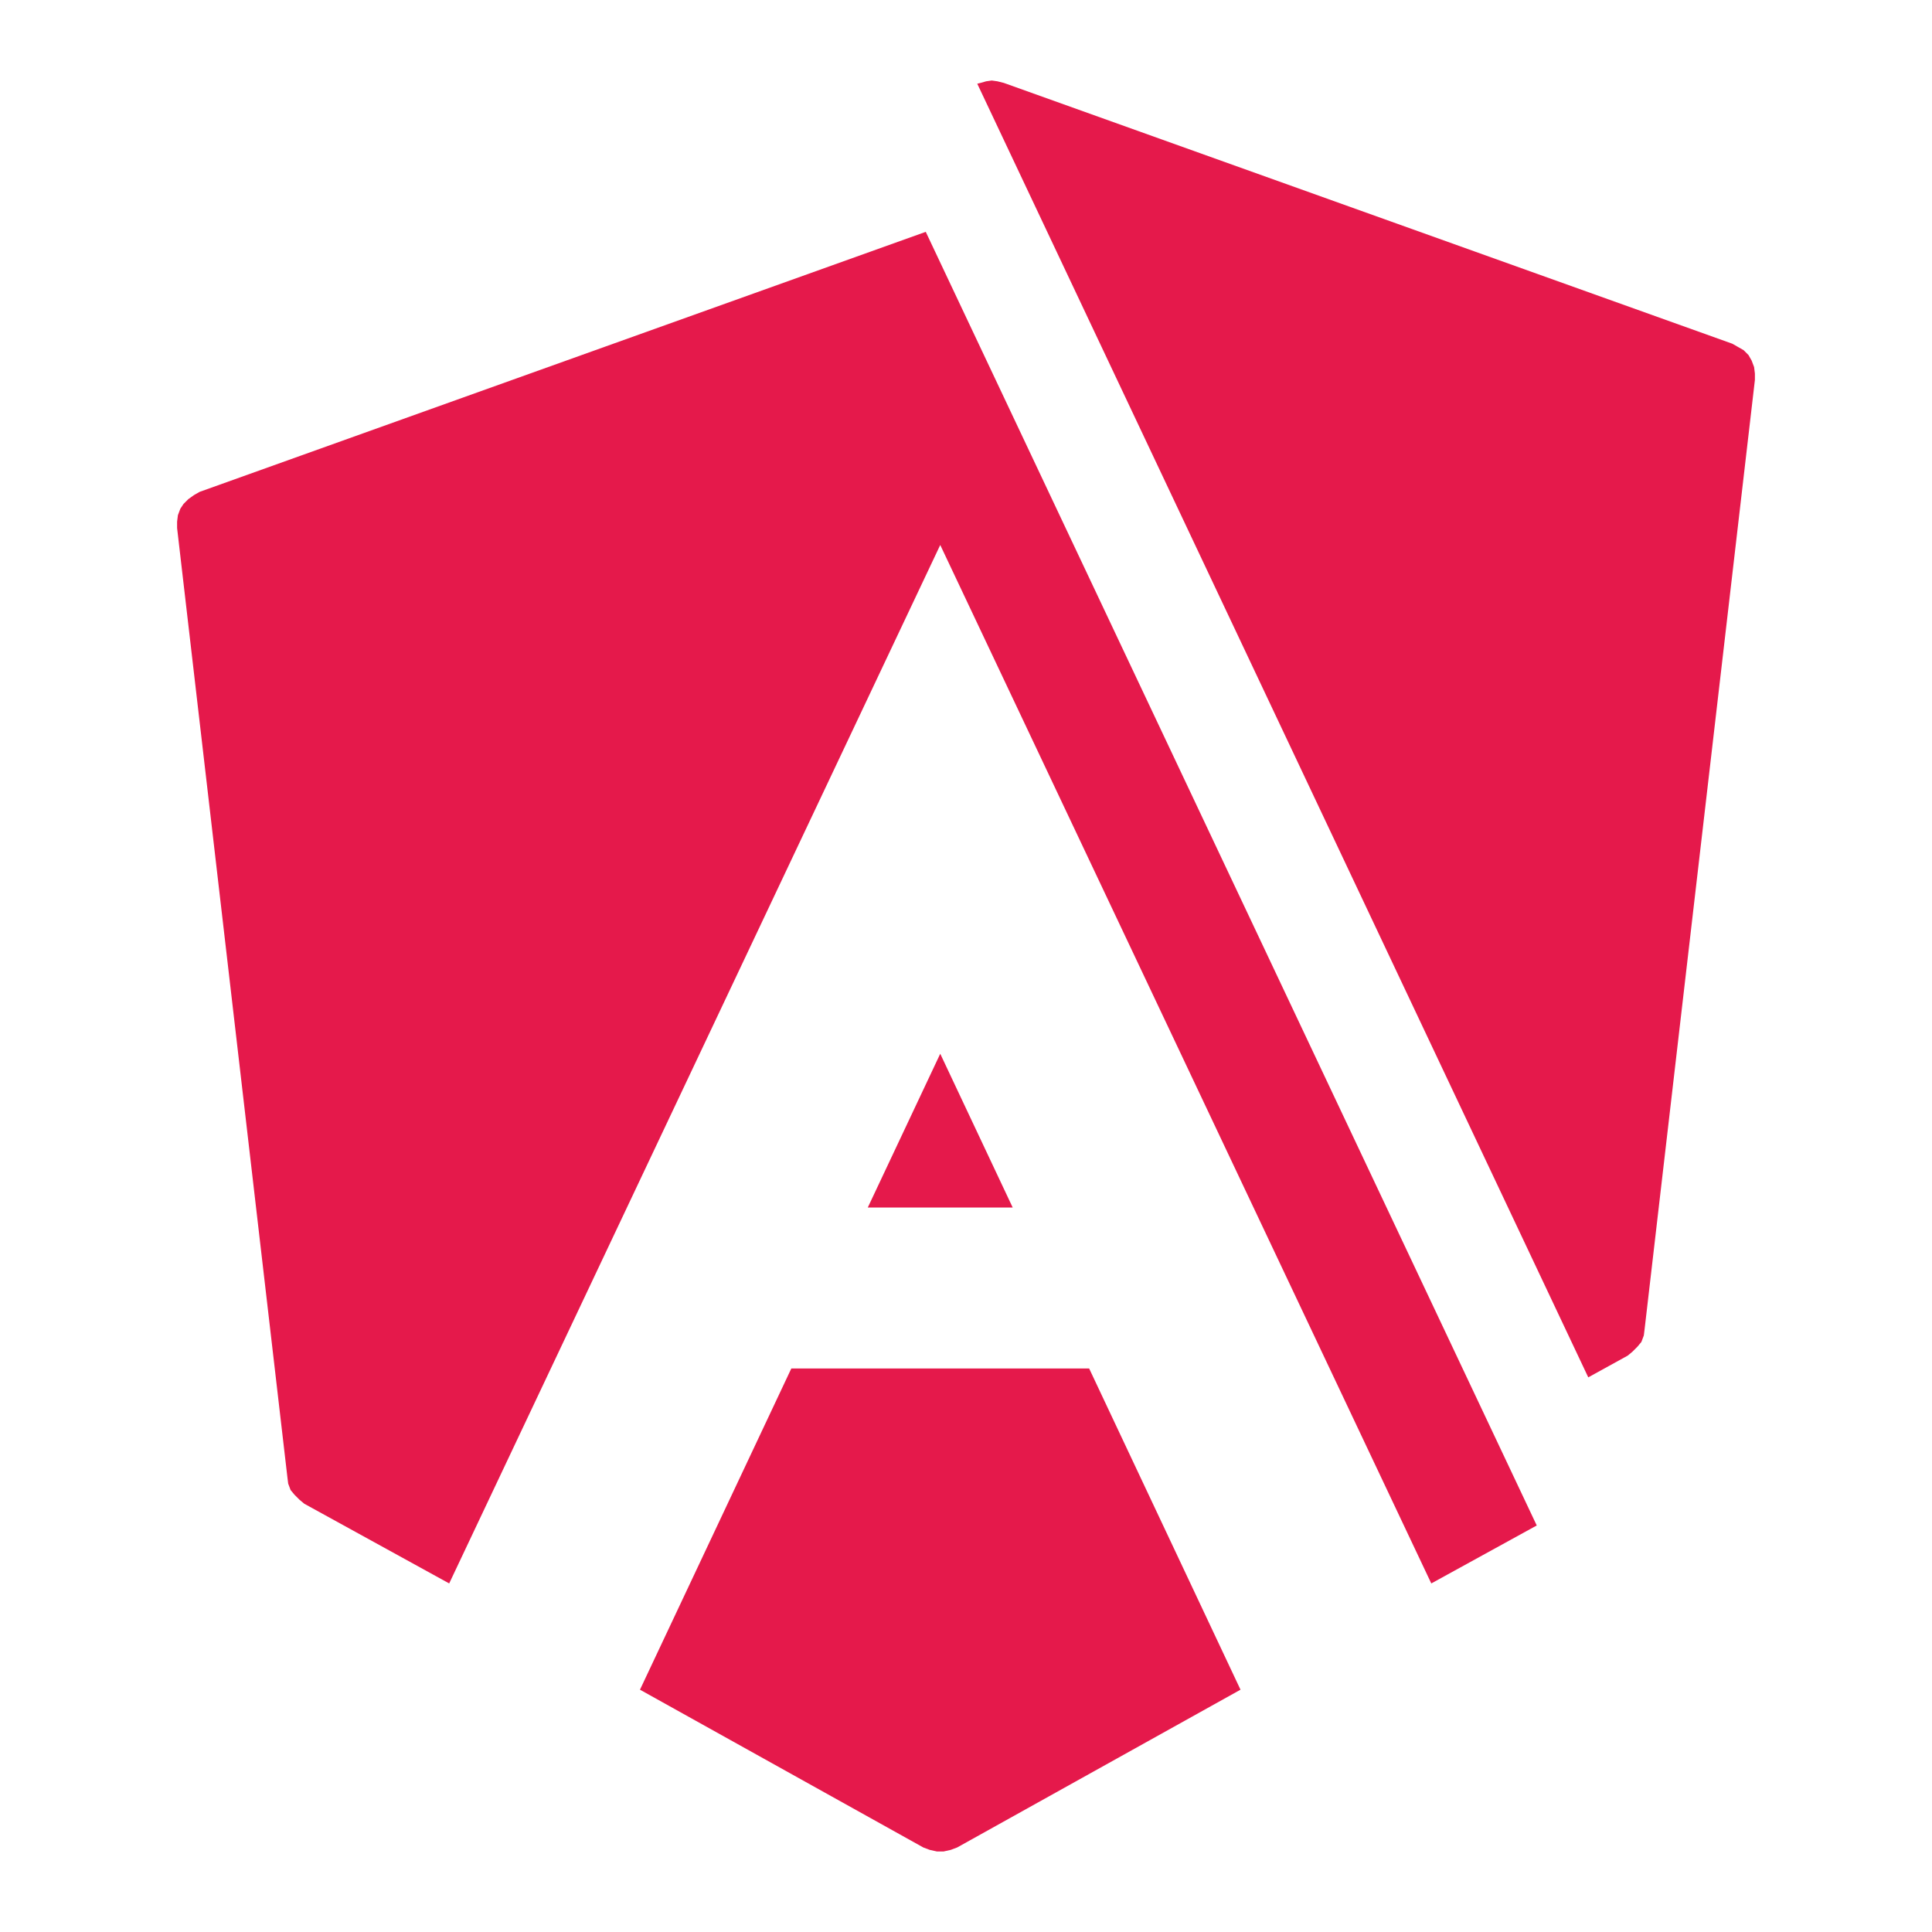
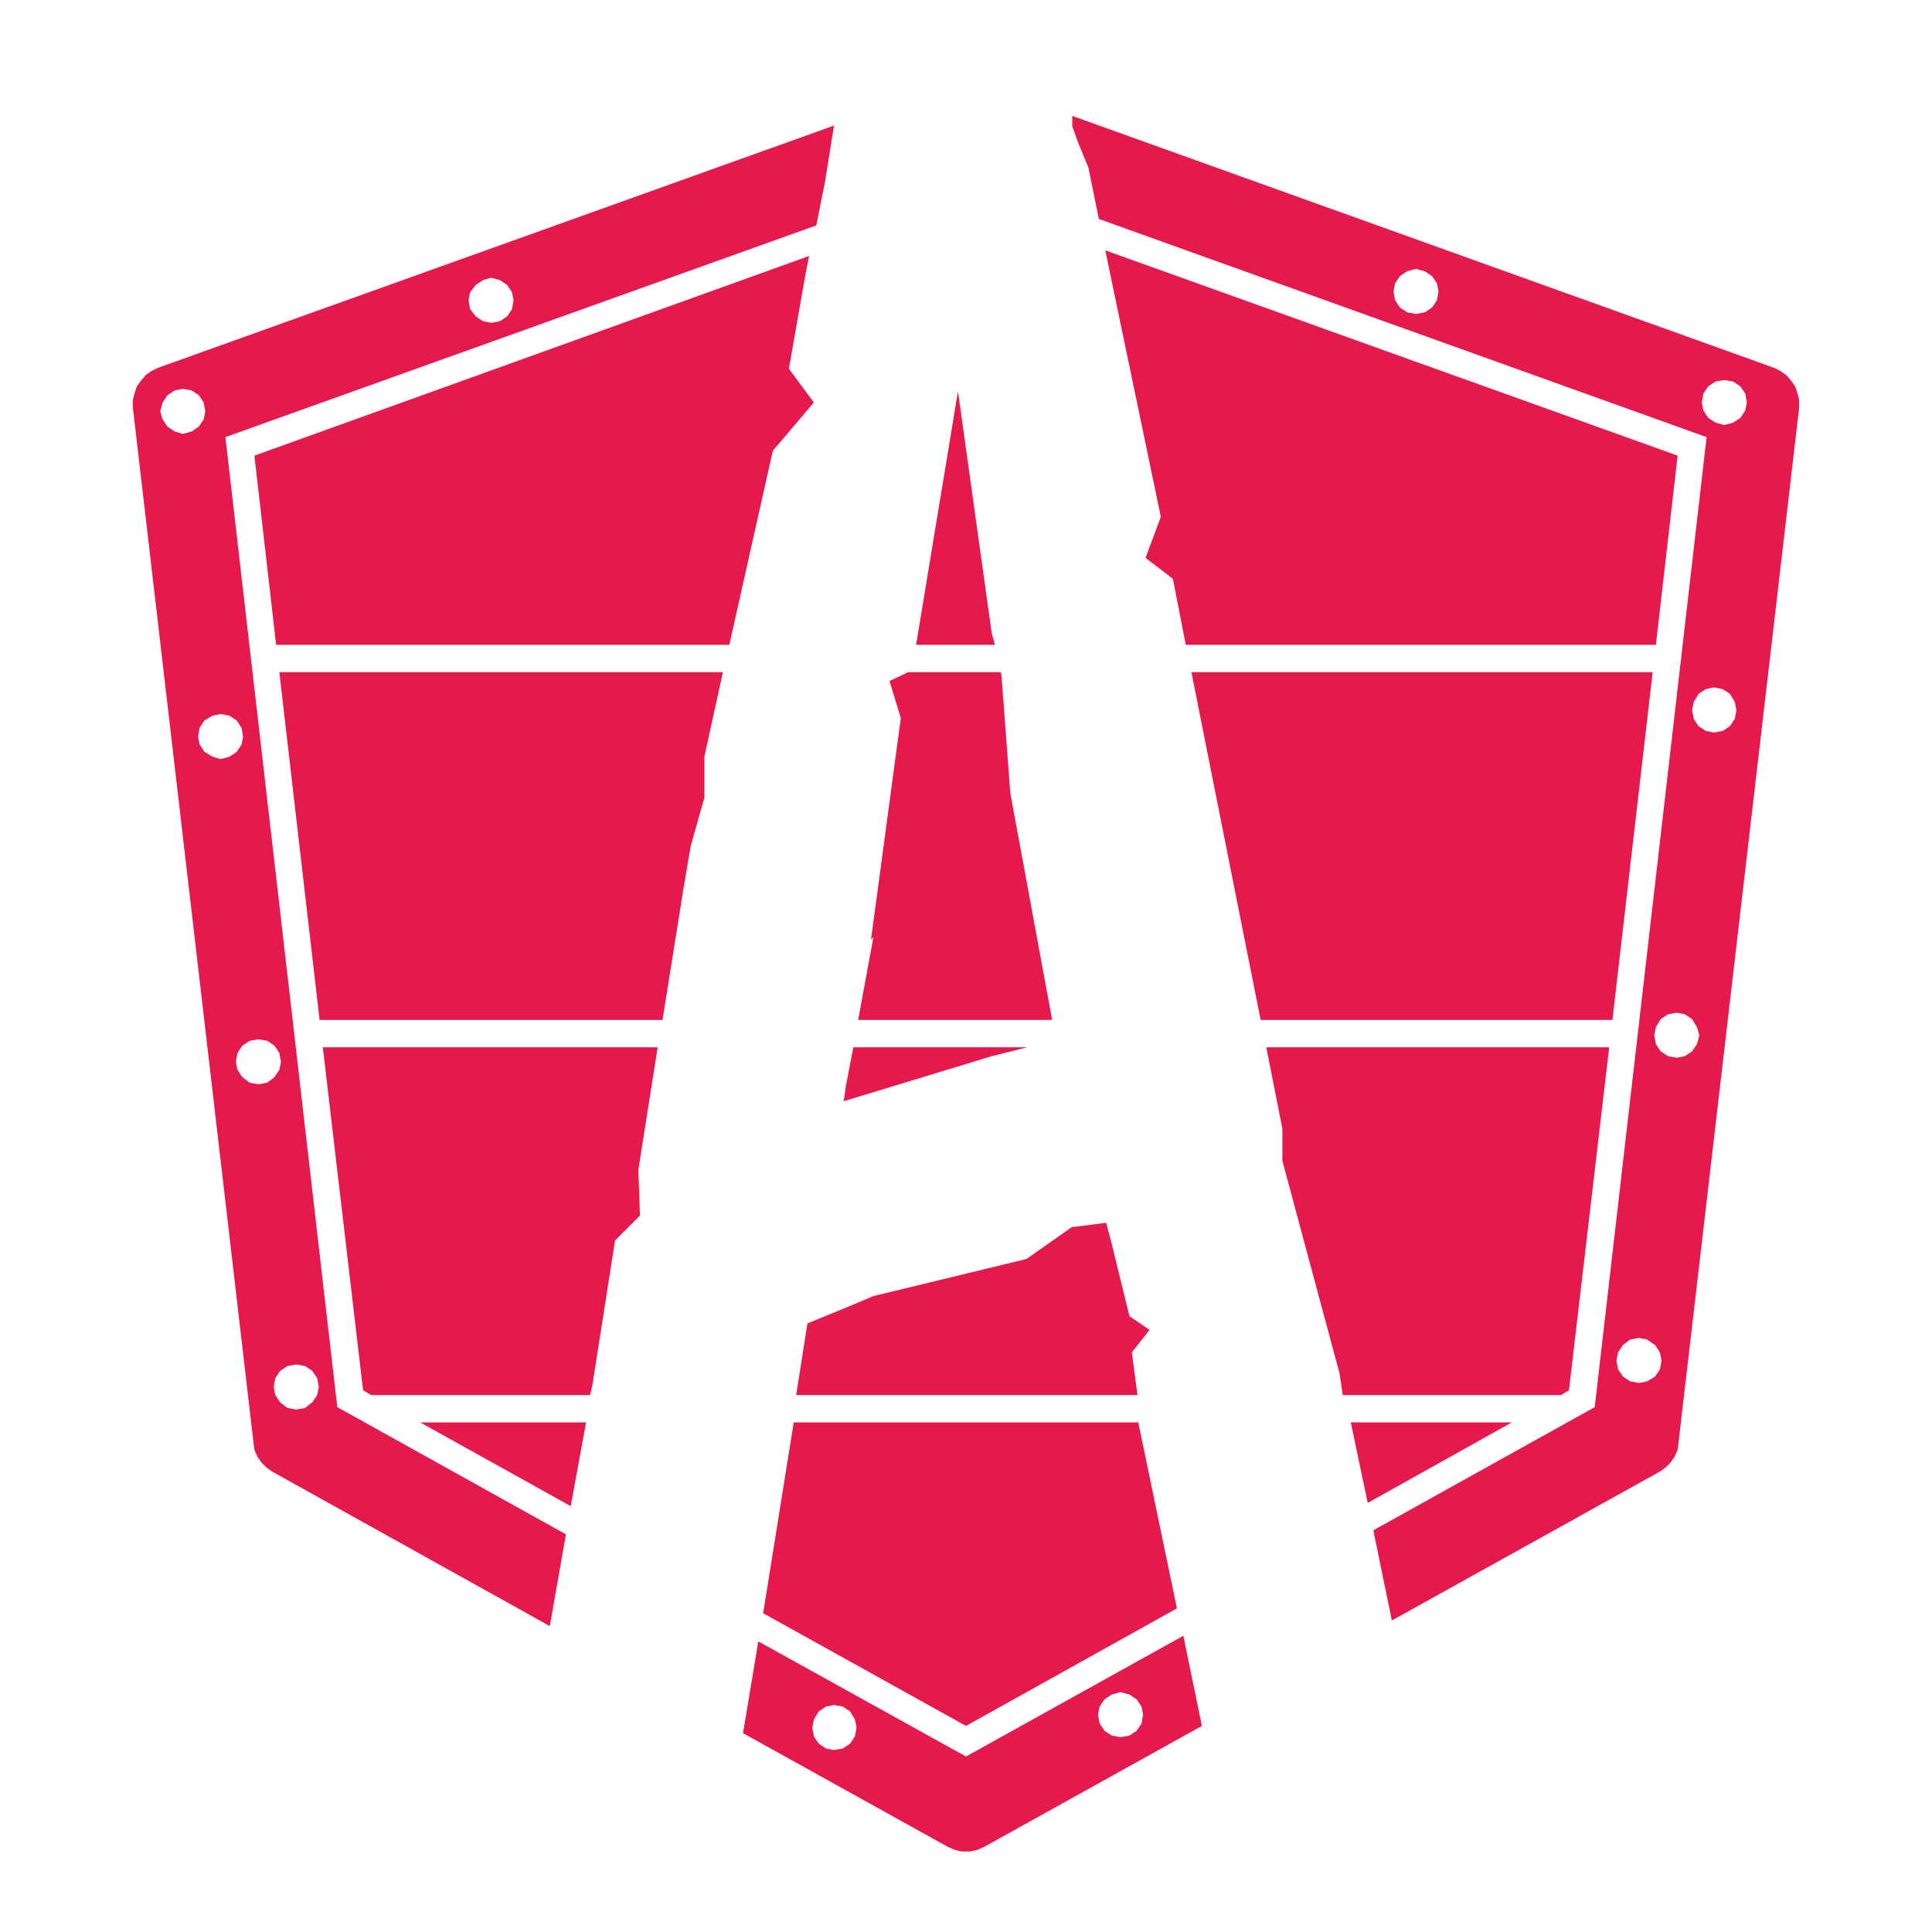
<svg xmlns="http://www.w3.org/2000/svg" viewBox="0 0 24 24">
-   <path fill="#e5194b" d="M20.22 16.84L20.28 16.79L20.34 16.73L20.39 16.67L20.42 16.59L20.43 16.51L21.8 4.72L21.8 4.64L21.79 4.56L21.76 4.48L21.72 4.41L21.66 4.35L21.59 4.31L21.52 4.27L12.47 1.03L12.39 1.01L12.32 1L12.25 1.01L12.18 1.03L12.14 1.04L19.73 17.11ZM2.28 6.26L2.24 6.32L2.21 6.4L2.2 6.48L2.2 6.56L3.57 18.35L3.58 18.43L3.61 18.51L3.66 18.57L3.72 18.63L3.78 18.68L5.58 19.67L11.68 6.77L17.78 19.67L19.09 18.95L11.5 2.88L2.48 6.11L2.41 6.15L2.34 6.2ZM10.78 15L12.58 15L11.68 13.09ZM11.72 23L11.81 22.98L11.89 22.95L15.41 20.99L13.53 17L9.83 17L7.95 20.99L11.47 22.95L11.55 22.98L11.64 23Z" />
+   <path fill="#e5194b" d="M9.06 8.01L9.6 5.6L10.11 5L9.8 4.58L10 3.44L10.05 3.18L3.16 5.66L3.43 8.01ZM12.32 7.87L11.9 4.86L11.38 8.01L12.36 8.01ZM8.49 11.04L8.58 10.51L8.75 9.91L8.75 9.4L8.98 8.35L3.47 8.35L3.97 12.67L8.23 12.67ZM10.85 11.64L10.66 12.67L13.07 12.67L12.55 9.85L12.44 8.38L12.43 8.35L11.28 8.35L11.05 8.46L11.19 8.92L10.82 11.67ZM3.15 17.93L3.16 18.01L3.2 18.1L3.25 18.17L3.31 18.23L3.38 18.28L6.83 20.2L7.03 19.06L4.19 17.48L2.8 5.43L10.14 2.8L10.25 2.25L10.36 1.56L1.96 4.57L1.88 4.61L1.81 4.66L1.75 4.73L1.7 4.8L1.67 4.89L1.65 4.97L1.65 5.06ZM6.1 4.01L6 3.99L5.91 3.93L5.84 3.84L5.82 3.73L5.84 3.63L5.91 3.54L6 3.48L6.1 3.45L6.21 3.48L6.3 3.54L6.36 3.63L6.38 3.73L6.36 3.84L6.3 3.93L6.21 3.99ZM2.38 5.36L2.27 5.39L2.17 5.36L2.08 5.3L2.02 5.21L1.99 5.11L2.02 5L2.08 4.91L2.17 4.85L2.27 4.83L2.38 4.85L2.47 4.91L2.53 5L2.55 5.11L2.53 5.21L2.47 5.3ZM2.85 9.4L2.74 9.43L2.64 9.4L2.54 9.34L2.48 9.25L2.46 9.15L2.48 9.04L2.54 8.95L2.64 8.89L2.74 8.87L2.85 8.89L2.94 8.95L3 9.04L3.02 9.15L3 9.25L2.94 9.34ZM3.21 13.47L3.1 13.45L3.01 13.38L2.95 13.29L2.93 13.19L2.95 13.08L3.01 12.99L3.1 12.93L3.21 12.91L3.32 12.93L3.41 12.99L3.47 13.08L3.49 13.19L3.47 13.29L3.41 13.38L3.32 13.45ZM3.79 17.49L3.68 17.51L3.57 17.49L3.48 17.42L3.42 17.33L3.4 17.23L3.42 17.12L3.48 17.03L3.57 16.97L3.68 16.95L3.79 16.97L3.88 17.03L3.94 17.12L3.96 17.23L3.94 17.33L3.88 17.42ZM10.51 13.48L10.48 13.68L12.32 13.12L12.76 13.01L10.6 13.01ZM4.51 17.27L4.61 17.33L7.33 17.33L7.36 17.2L7.64 15.41L7.95 15.1L7.93 14.53L8.17 13.01L4.01 13.01ZM7.28 17.67L5.22 17.67L7.09 18.71ZM13.73 3.11L14.42 6.42L14.23 6.93L14.57 7.19L14.73 8.01L20.57 8.01L20.84 5.66ZM20.53 8.35L14.8 8.35L15.66 12.67L20.03 12.67ZM22.35 5.06L22.35 4.97L22.33 4.89L22.3 4.8L22.25 4.73L22.19 4.66L22.12 4.61L22.04 4.57L13.32 1.44L13.32 1.57L13.4 1.79L13.52 2.08L13.65 2.72L21.2 5.43L19.81 17.48L17.06 19.01L17.29 20.13L20.62 18.28L20.69 18.23L20.75 18.17L20.8 18.1L20.84 18.01L20.85 17.93ZM17.7 3.88L17.59 3.9L17.48 3.88L17.39 3.82L17.33 3.73L17.31 3.62L17.33 3.52L17.39 3.43L17.48 3.37L17.59 3.34L17.7 3.37L17.79 3.43L17.85 3.52L17.87 3.62L17.85 3.73L17.79 3.82ZM21.62 5.19L21.53 5.25L21.42 5.28L21.31 5.25L21.22 5.19L21.16 5.1L21.14 5L21.16 4.89L21.22 4.8L21.31 4.74L21.42 4.72L21.53 4.74L21.62 4.8L21.68 4.89L21.7 5L21.68 5.1ZM21.49 9.02L21.4 9.08L21.29 9.1L21.19 9.08L21.1 9.02L21.04 8.93L21.02 8.82L21.04 8.72L21.1 8.62L21.19 8.56L21.29 8.54L21.4 8.56L21.49 8.62L21.55 8.72L21.57 8.82L21.55 8.93ZM20.93 13.12L20.83 13.14L20.72 13.12L20.63 13.06L20.57 12.97L20.55 12.86L20.57 12.76L20.63 12.66L20.72 12.6L20.83 12.58L20.93 12.6L21.02 12.66L21.08 12.76L21.11 12.86L21.08 12.97L21.02 13.06ZM20.56 17.1L20.46 17.16L20.36 17.18L20.25 17.16L20.16 17.1L20.1 17.01L20.08 16.9L20.1 16.8L20.16 16.71L20.25 16.64L20.36 16.62L20.46 16.64L20.56 16.71L20.62 16.8L20.64 16.9L20.62 17.01ZM19.99 13.01L15.73 13.01L15.93 14.02L15.93 14.42L16.64 17.06L16.68 17.33L19.39 17.33L19.49 17.27ZM10.85 16.1L10.59 16.21L10.03 16.44L9.89 17.33L14.13 17.33L14.06 16.8L14.28 16.52L14.03 16.35L13.8 15.41L13.74 15.19L13.35 15.24L13.32 15.24L12.75 15.64ZM16.78 17.67L16.99 18.67L18.78 17.67ZM9.48 20.04L12 21.44L14.62 19.98L14.14 17.67L9.86 17.67ZM14.7 20.32L12 21.82L9.42 20.39L9.23 21.53L11.77 22.94L11.86 22.98L11.95 23L12.05 23L12.14 22.98L12.23 22.94L14.93 21.44ZM10.47 21.72L10.36 21.74L10.26 21.72L10.17 21.66L10.11 21.57L10.09 21.46L10.11 21.36L10.17 21.26L10.26 21.2L10.36 21.18L10.47 21.2L10.56 21.26L10.62 21.36L10.64 21.46L10.62 21.57L10.56 21.66ZM14.03 21.56L13.92 21.58L13.81 21.56L13.72 21.5L13.66 21.41L13.64 21.3L13.66 21.2L13.72 21.11L13.81 21.05L13.92 21.02L14.03 21.05L14.12 21.11L14.18 21.2L14.2 21.3L14.18 21.41L14.12 21.5Z" />
</svg>
